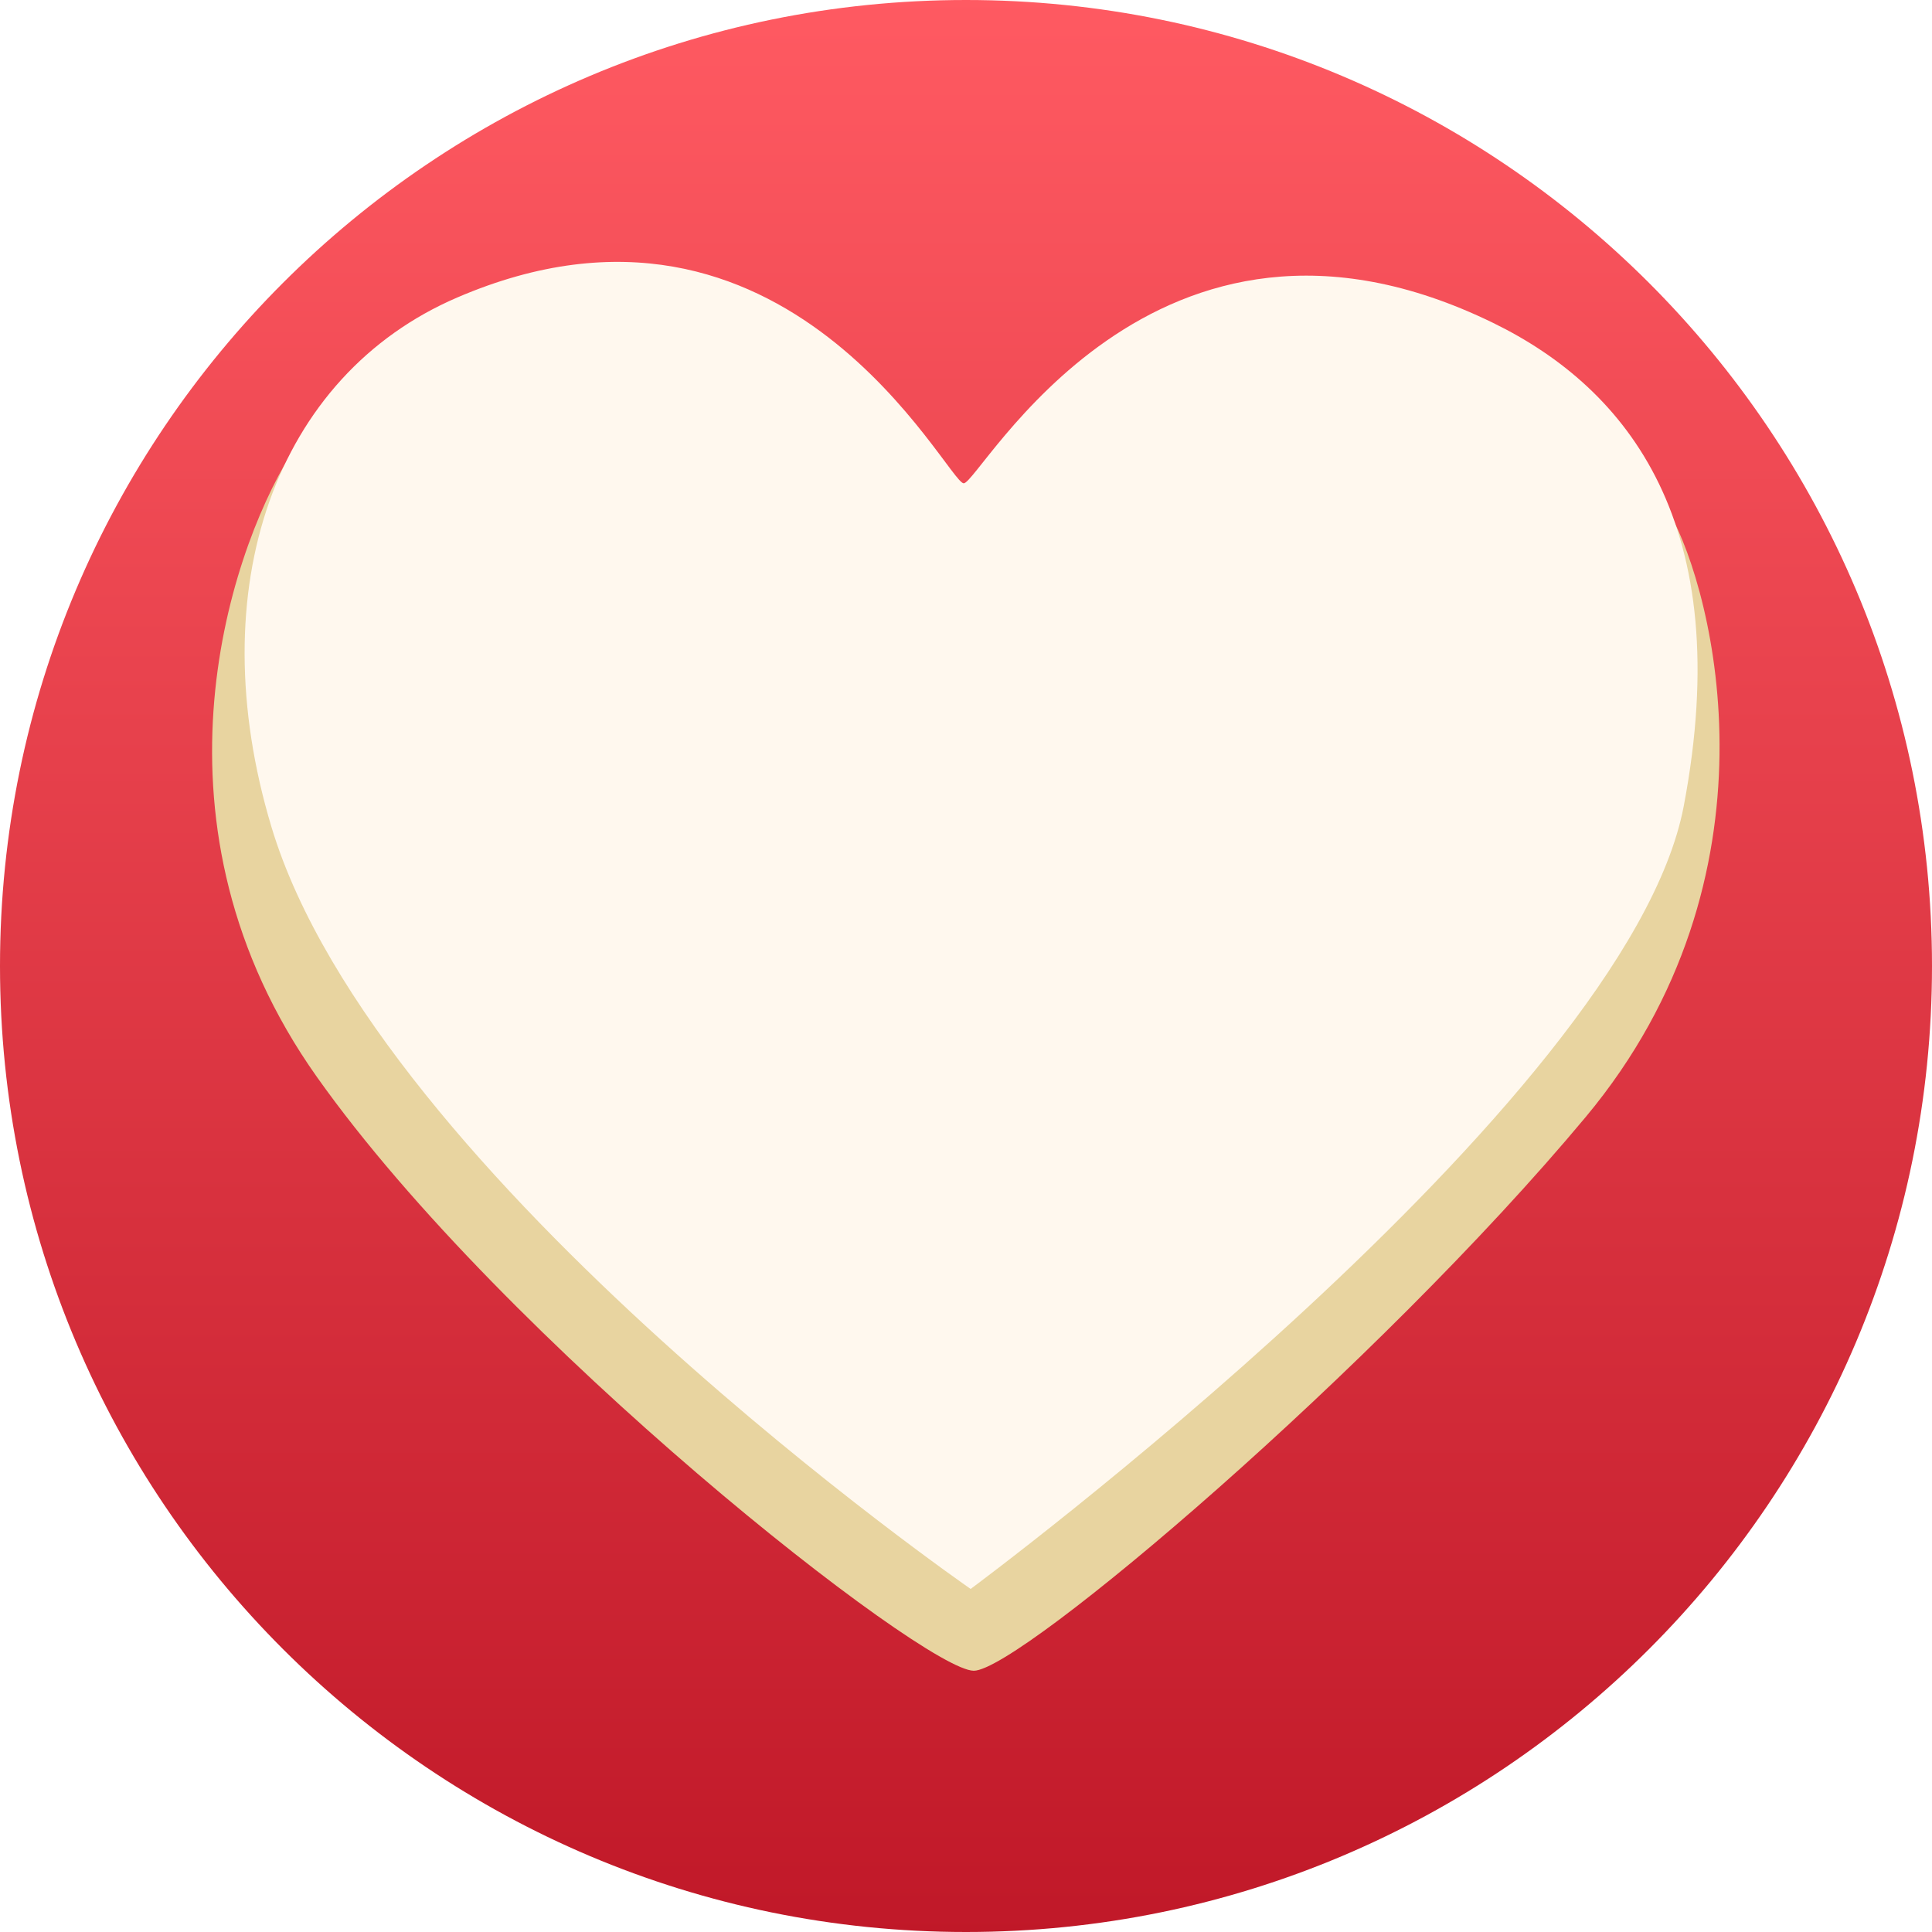
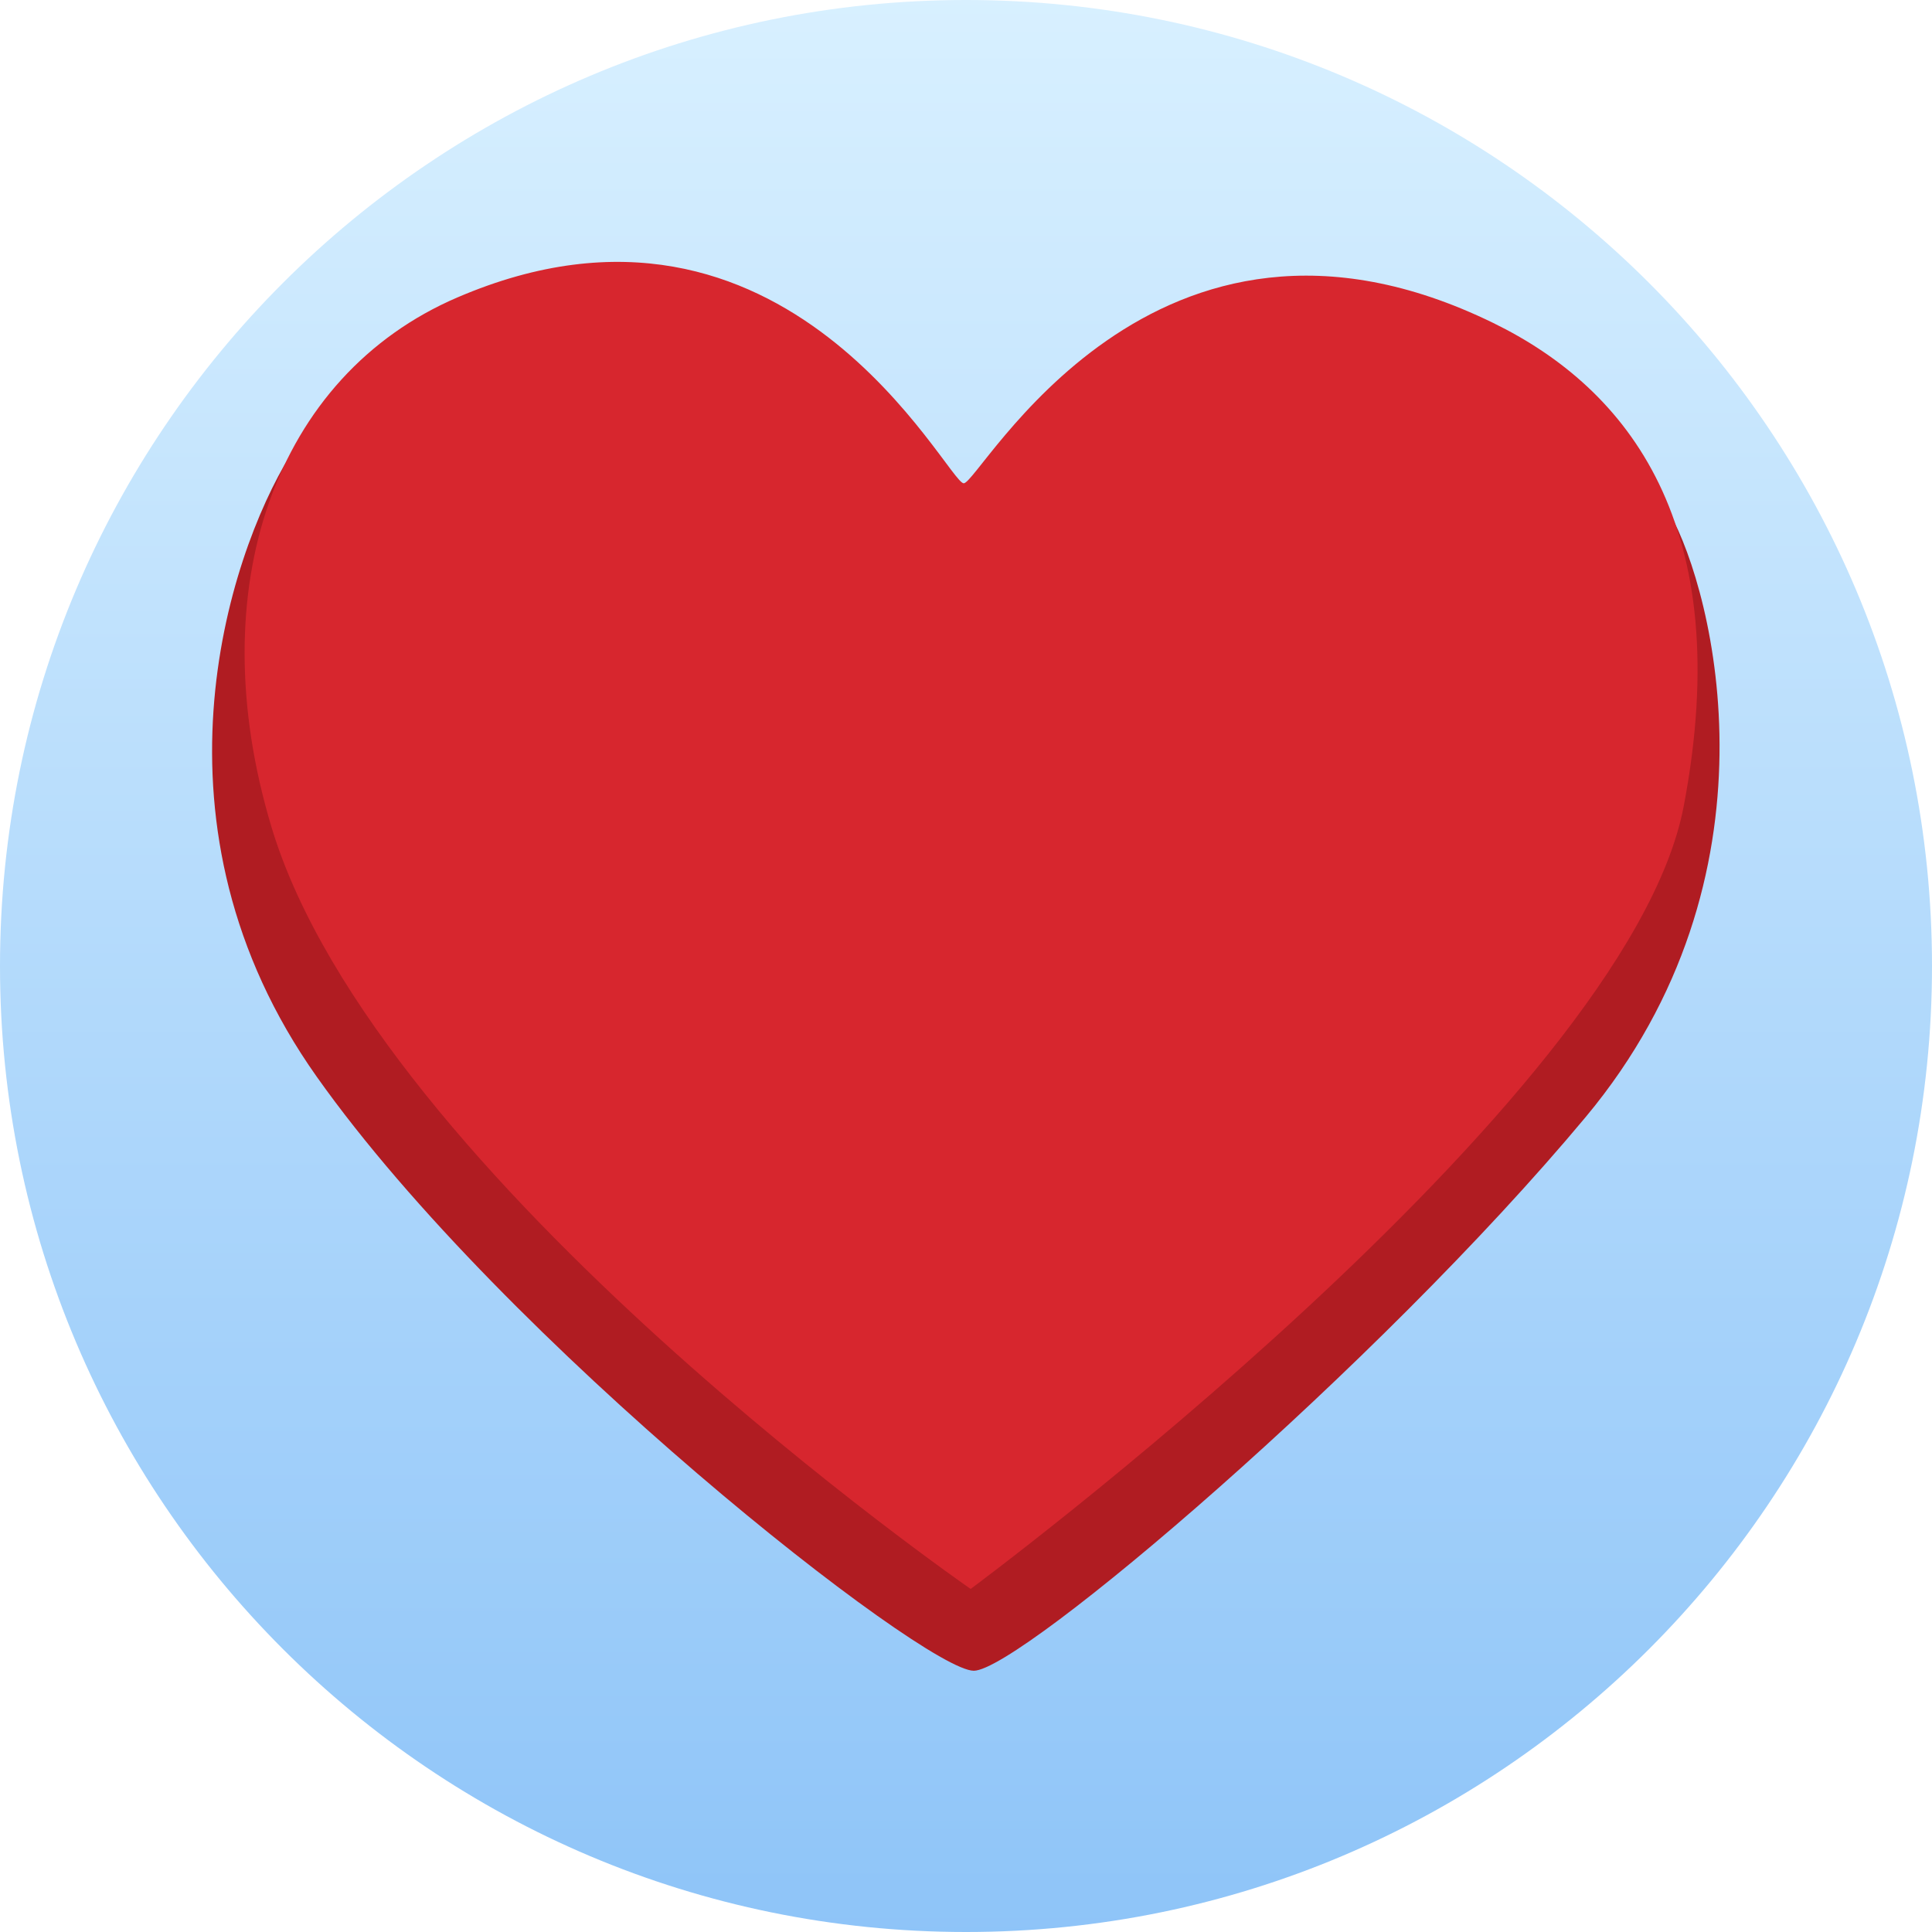
<svg xmlns="http://www.w3.org/2000/svg" viewBox="0 0 128 128" width="128" height="128">
  <defs>
    <linearGradient id="heart-bg" x1="0" y1="0" x2="0" y2="1">
-       <stop offset="0" stop-color="#FF5A62" />
-       <stop offset="1" stop-color="#C01828" />
+       <stop offset="0" stop-color="#D8F0FF" />
+       <stop offset="1" stop-color="#8EC4F8" />
    </linearGradient>
  </defs>
  <circle cx="64" cy="64" r="64" fill="url(#heart-bg)" />
  <svg x="10.57" y="10.20" width="106.56" height="106.56" viewBox="0 0 128 128">
-     <path style="fill:#E8D4A0;" d="M64.8,120.71c3.68,0,32.11-24.18,48.7-44.07c15.96-19.14,10.2-41.74,6.69-48.03  c-4.15-7.43-56.94,17.01-56.94,17.01S14.07,17.99,10.39,23.99C5.4,32.13-1.59,53.54,12.52,73.45C27.5,94.6,60.85,120.71,64.8,120.71  z" />
-     <path style="fill:#FFF8EE;" d="M64.55,114.2c0,0,52.26-38.68,56.75-62.3c4.25-22.37-4.45-33.22-15.16-38.45  C78.99,0.19,65.29,26.21,64,26.21S49.95,0.14,23.7,11.42C9.24,17.63,3.18,34.53,8.91,53.57C17.32,81.51,64.55,114.2,64.55,114.2z" />
+     <path style="fill:#B01C22;" d="M64.8,120.71c3.68,0,32.11-24.18,48.7-44.07c15.96-19.14,10.2-41.74,6.69-48.03  c-4.15-7.43-56.94,17.01-56.94,17.01S14.07,17.99,10.39,23.99C5.4,32.13-1.59,53.54,12.52,73.45C27.5,94.6,60.85,120.71,64.8,120.71  z" />
+     <path style="fill:#D7262E;" d="M64.55,114.2c0,0,52.26-38.68,56.75-62.3c4.25-22.37-4.45-33.22-15.16-38.45  C78.99,0.19,65.29,26.21,64,26.21S49.95,0.14,23.7,11.42C9.24,17.63,3.18,34.53,8.91,53.57C17.32,81.51,64.55,114.2,64.55,114.2z" />
  </svg>
</svg>
